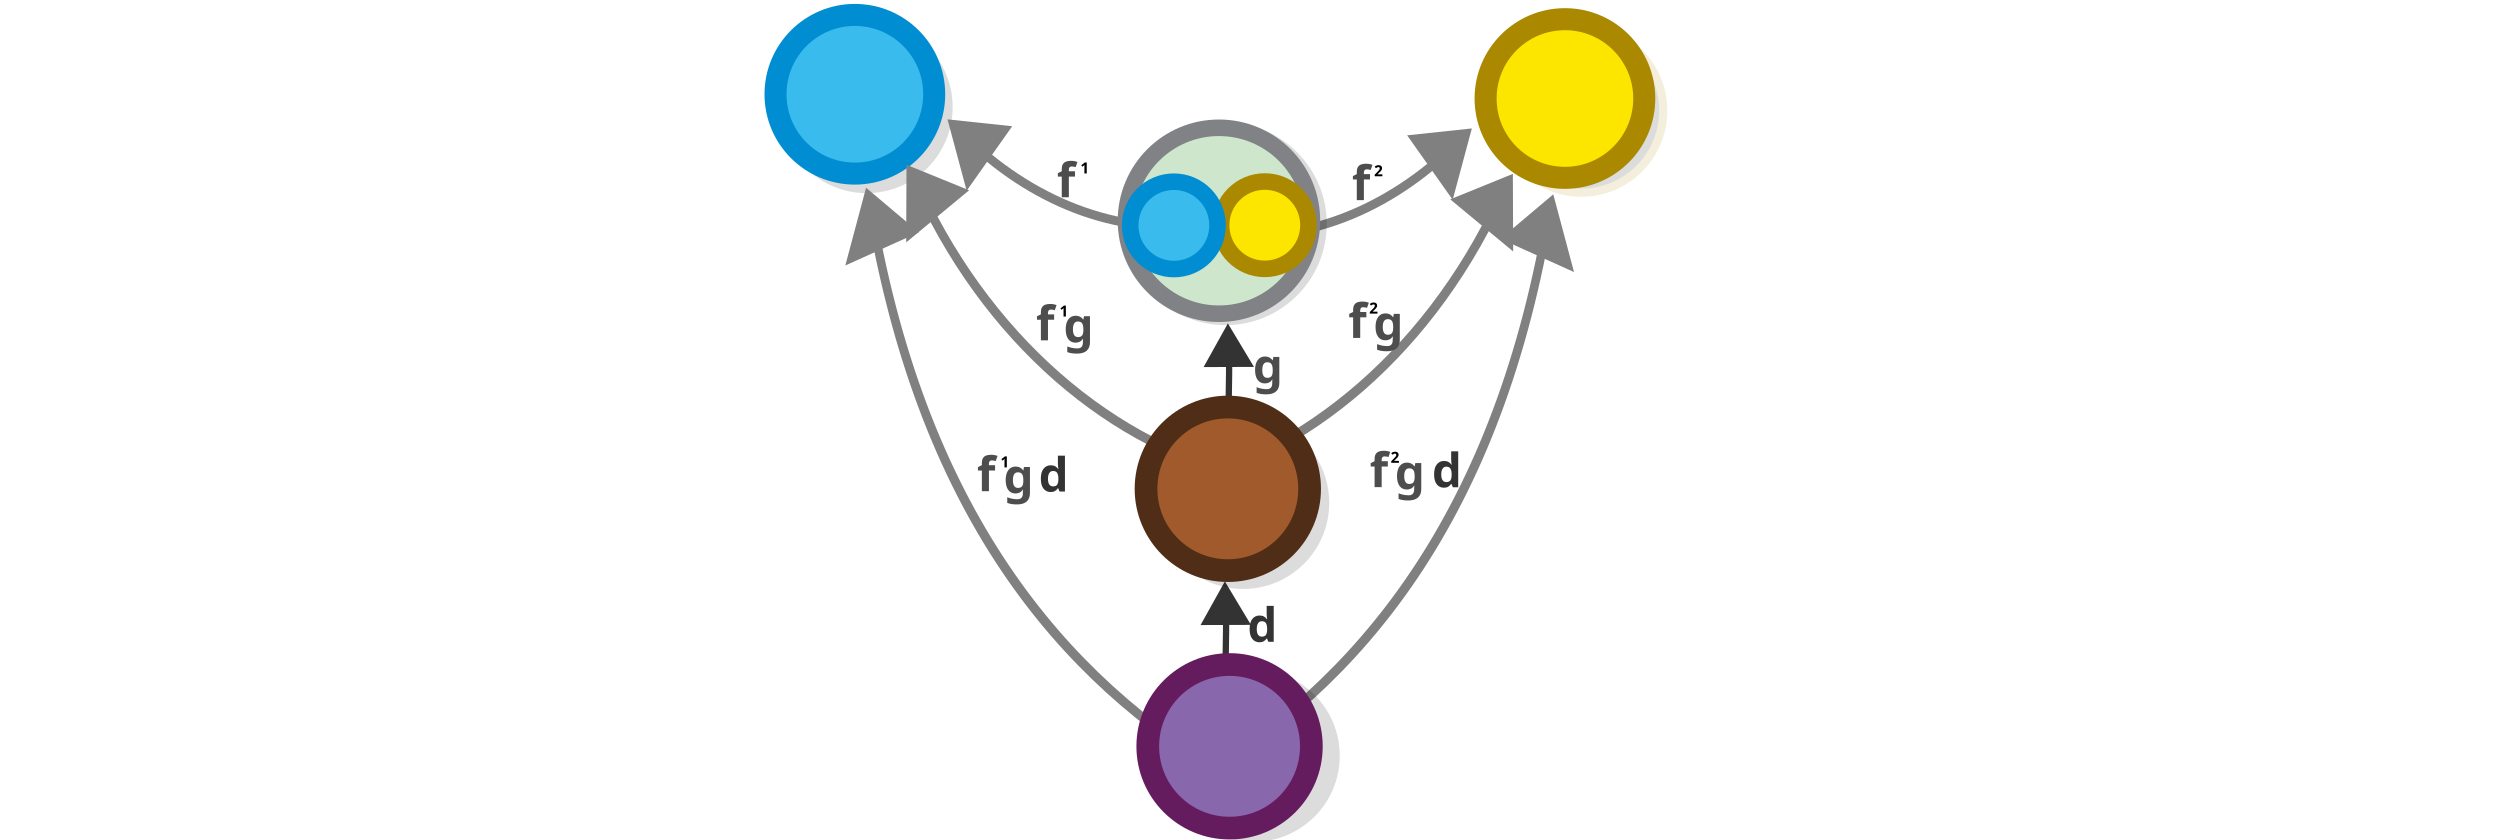
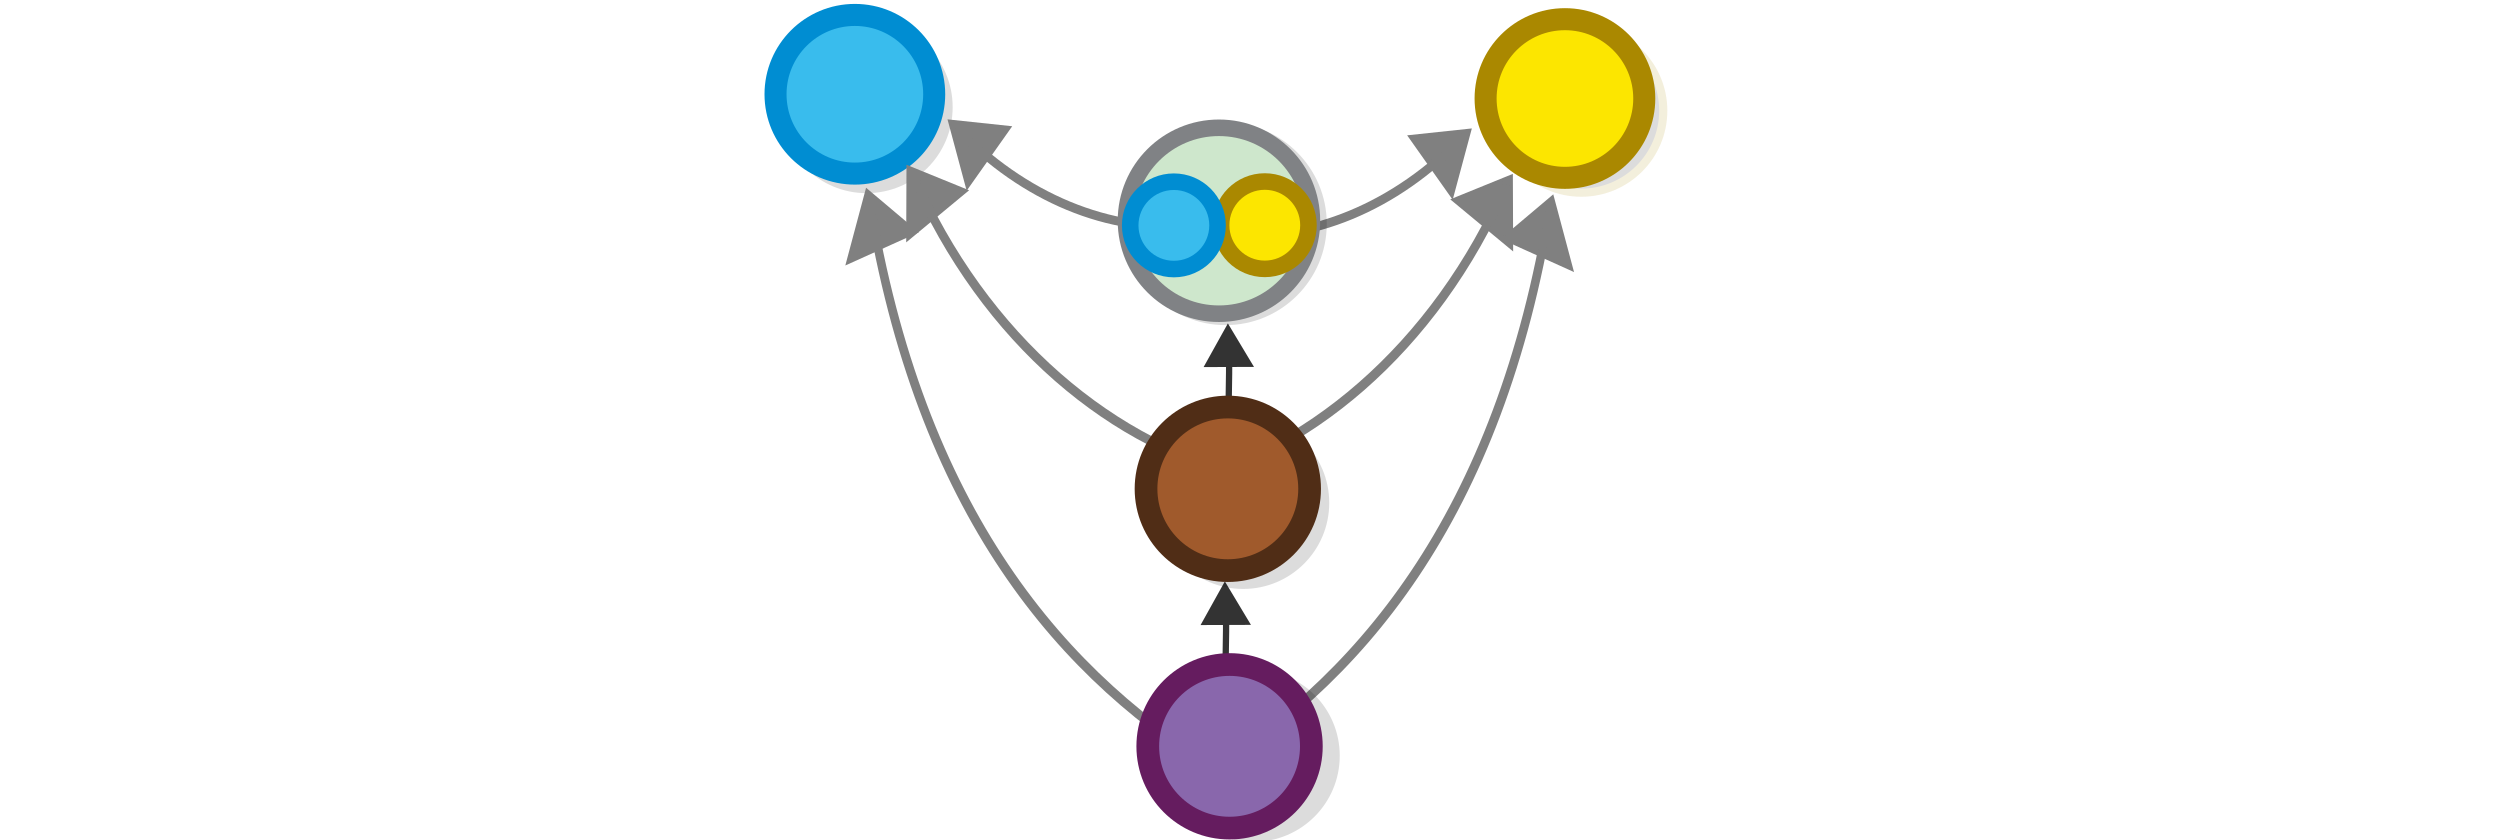
<svg xmlns="http://www.w3.org/2000/svg" viewBox="0 0 595.3 200" version="1.1" id="svg6444" width="595.3" height="200">
  <defs id="defs6448" />
  <g id="g5935" transform="matrix(0.4800918,0,0,0.4800918,284.8658,-13.84958)" style="stroke:#aa8800">
    <circle r="40.659" cy="-83.752" cx="190.941" stroke-miterlimit="10" opacity="0.14" stroke="#000000" stroke-width="4.052" id="circle6124-3" transform="scale(1,-1)" style="stroke:#aa8800" />
    <circle fill="#fce600" stroke="#ffdd00" stroke-width="10.93" stroke-miterlimit="10" cx="182.831" cy="77.709" id="circle85875" r="39.348" style="stroke:#aa8800" />
  </g>
  <g id="g5939" transform="matrix(0.4800918,0,0,0.4800918,-1.090598,-15.5529)">
    <circle r="40.659" cy="-85.519" cx="432.093" stroke-miterlimit="10" opacity="0.14" stroke="#000000" stroke-width="4.052" id="circle6124" transform="scale(1,-1)" />
    <circle fill="#39bced" stroke="#008dd2" stroke-width="10.93" stroke-miterlimit="10" cx="426.273" cy="79.148" id="circle85877" r="39.348" />
  </g>
  <g style="display:inline;fill:#dddddd;stroke:#808080;stroke-width:6.389;stroke-miterlimit:10;stroke-dasharray:none;stroke-opacity:1" id="g1482-7-0-7-1-1-7-3-5-2-8-4-0-1-6-7" transform="matrix(-0.1219011,-0.05078861,0.08913955,-0.2170634,111.9223,120.7121)">
    <g id="g25985-4-4-7-73-5" style="stroke:#808080;stroke-opacity:1" transform="translate(-10.18508,24.66739)">
      <path style="fill:#838383;fill-opacity:1;stroke:#808080;stroke-width:30.028;stroke-linecap:butt;stroke-linejoin:miter;stroke-dasharray:none;stroke-opacity:1" d="m -609.369,524.31 14.418,-35.426 36.643,26.903 z" id="path3233-5-4-8-4-4-1-3-8-2-6-3" />
      <path style="fill:none;stroke:#808080;stroke-width:9.112;stroke-opacity:1;paint-order:markers fill stroke" id="path1480-1-3-3-3-9-1-6-0-7-2-0-7-7-5-5" d="m -1000.833,520.831 c 130.904,-39.466 299.599,-40.161 461.261,-0.023" />
    </g>
  </g>
  <g style="display:inline;fill:#dddddd;stroke:#808080;stroke-width:6.389;stroke-miterlimit:10;stroke-dasharray:none;stroke-opacity:1" id="g1482-7-0-7-1-1-7-3-5-2-8-4-0-1-6-7-8" transform="matrix(-0.1077039,-0.0862517,0.147875,-0.193856,77.42562,99.9482)">
    <g id="g25985-4-4-7-73-5-9" style="stroke:#808080;stroke-opacity:1" transform="translate(-10.18508,24.66739)">
      <path style="fill:#838383;fill-opacity:1;stroke:#808080;stroke-width:30.028;stroke-linecap:butt;stroke-linejoin:miter;stroke-dasharray:none;stroke-opacity:1" d="m -609.369,524.31 14.418,-35.426 36.643,26.903 z" id="path3233-5-4-8-4-4-1-3-8-2-6-3-7" />
      <path style="fill:none;stroke:#808080;stroke-width:9.112;stroke-opacity:1;paint-order:markers fill stroke" id="path1480-1-3-3-3-9-1-6-0-7-2-0-7-7-5-5-3" d="m -1322.925,497.487 c 218.705,-61.996 512.646,-58.68 783.353,23.32" />
    </g>
  </g>
  <g style="display:inline;fill:#dddddd;stroke:#808080;stroke-width:6.389;stroke-miterlimit:10;stroke-dasharray:none;stroke-opacity:1" id="g1482-7-0-7-1-1-7-3-5-2-8-4-0-1-6-7-8-1" transform="matrix(-0.07958009,-0.1191252,0.1916807,-0.1496486,58.66761,63.67386)">
    <g id="g25985-4-4-7-73-5-9-2" style="stroke:#808080;stroke-opacity:1" transform="translate(-10.18508,24.66739)">
      <path style="fill:#838383;fill-opacity:1;stroke:#808080;stroke-width:30.028;stroke-linecap:butt;stroke-linejoin:miter;stroke-dasharray:none;stroke-opacity:1" d="m -609.369,524.31 14.418,-35.426 36.643,26.903 z" id="path3233-5-4-8-4-4-1-3-8-2-6-3-7-9" />
      <path style="fill:none;stroke:#808080;stroke-width:9.112;stroke-opacity:1;paint-order:markers fill stroke" id="path1480-1-3-3-3-9-1-6-0-7-2-0-7-7-5-5-3-3" d="m -1671.653,501.273 c 308.188,-86.494 674.236,-107.918 1132.081,19.534" />
    </g>
  </g>
  <g style="display:inline;fill:#dddddd;stroke:#808080;stroke-width:6.389;stroke-miterlimit:10;stroke-dasharray:none;stroke-opacity:1" id="g1482-7-0-7-1-1-7-3-5-2-8-4-0-1-6-7-4" transform="matrix(0.1219011,-0.05078861,-0.08913955,-0.2170634,464.1723,122.8735)">
    <g id="g25985-4-4-7-73-5-5" style="stroke:#808080;stroke-opacity:1" transform="translate(-10.18508,24.66739)">
      <path style="fill:#838383;fill-opacity:1;stroke:#808080;stroke-width:30.028;stroke-linecap:butt;stroke-linejoin:miter;stroke-dasharray:none;stroke-opacity:1" d="m -609.369,524.31 14.418,-35.426 36.643,26.903 z" id="path3233-5-4-8-4-4-1-3-8-2-6-3-2" />
      <path style="fill:none;stroke:#808080;stroke-width:9.112;stroke-opacity:1;paint-order:markers fill stroke" id="path1480-1-3-3-3-9-1-6-0-7-2-0-7-7-5-5-5" d="m -1000.833,520.831 c 130.904,-39.466 299.599,-40.161 461.261,-0.023" />
    </g>
  </g>
  <g style="display:inline;fill:#dddddd;stroke:#808080;stroke-width:6.389;stroke-miterlimit:10;stroke-dasharray:none;stroke-opacity:1" id="g1482-7-0-7-1-1-7-3-5-2-8-4-0-1-6-7-8-4" transform="matrix(0.1077039,-0.0862517,-0.147875,-0.193856,498.669,102.1097)">
    <g id="g25985-4-4-7-73-5-9-7" style="stroke:#808080;stroke-opacity:1" transform="translate(-10.18508,24.66739)">
      <path style="fill:#838383;fill-opacity:1;stroke:#808080;stroke-width:30.028;stroke-linecap:butt;stroke-linejoin:miter;stroke-dasharray:none;stroke-opacity:1" d="m -609.369,524.31 14.418,-35.426 36.643,26.903 z" id="path3233-5-4-8-4-4-1-3-8-2-6-3-7-4" />
      <path style="fill:none;stroke:#808080;stroke-width:9.112;stroke-opacity:1;paint-order:markers fill stroke" id="path1480-1-3-3-3-9-1-6-0-7-2-0-7-7-5-5-3-4" d="m -1322.925,497.487 c 218.705,-61.996 512.646,-58.68 783.353,23.32" />
    </g>
  </g>
  <g style="display:inline;fill:#dddddd;stroke:#808080;stroke-width:6.389;stroke-miterlimit:10;stroke-dasharray:none;stroke-opacity:1" id="g1482-7-0-7-1-1-7-3-5-2-8-4-0-1-6-7-8-4-6" transform="matrix(0.1077039,-0.0862517,-0.147875,-0.193856,622.8564,158.4281)">
    <g id="g25985-4-4-7-73-5-9-7-8-3" style="display:inline;fill:#4d4d4d;stroke:#333333;stroke-width:6.389;stroke-miterlimit:10;stroke-dasharray:none;stroke-opacity:1" transform="matrix(0.5255415,0.2434783,-0.7602149,0.5458412,-1153.399,752.547)">
      <path style="fill:#4d4d4d;fill-opacity:1;stroke:#333333;stroke-width:30.028;stroke-linecap:butt;stroke-linejoin:miter;stroke-dasharray:none;stroke-opacity:1" d="m -609.369,524.31 13.004,-29.446 38.057,20.923 z" id="path3233-5-4-8-4-4-1-3-8-2-6-3-7-4-8-1" />
      <path style="fill:#4d4d4d;stroke:#333333;stroke-width:9.112;stroke-opacity:1;paint-order:markers fill stroke" id="path1480-1-3-3-3-9-1-6-0-7-2-0-7-7-5-5-3-4-4-4" d="m -740.475,493.539 c 33.671,5.048 182.777,20.069 200.903,27.269" />
    </g>
  </g>
  <g style="display:inline;fill:#dddddd;stroke:#808080;stroke-width:6.389;stroke-miterlimit:10;stroke-dasharray:none;stroke-opacity:1" id="g1482-7-0-7-1-1-7-3-5-2-8-4-0-1-6-7-8-4-6-9" transform="matrix(0.1077039,-0.0862517,-0.147875,-0.193856,623.5774,96.99968)">
    <g id="g25985-4-4-7-73-5-9-7-8-3-2" style="display:inline;fill:#4d4d4d;stroke:#333333;stroke-width:6.389;stroke-miterlimit:10;stroke-dasharray:none;stroke-opacity:1" transform="matrix(0.5255415,0.2434783,-0.7602149,0.5458412,-1153.399,752.547)">
      <path style="fill:#4d4d4d;fill-opacity:1;stroke:#333333;stroke-width:30.028;stroke-linecap:butt;stroke-linejoin:miter;stroke-dasharray:none;stroke-opacity:1" d="m -609.369,524.31 13.004,-29.446 38.057,20.923 z" id="path3233-5-4-8-4-4-1-3-8-2-6-3-7-4-8-1-0" />
      <path style="fill:#4d4d4d;stroke:#333333;stroke-width:9.112;stroke-opacity:1;paint-order:markers fill stroke" id="path1480-1-3-3-3-9-1-6-0-7-2-0-7-7-5-5-3-4-4-4-6" d="m -740.475,493.539 c 33.671,5.048 182.777,20.069 200.903,27.269" />
    </g>
  </g>
  <g style="display:inline;fill:#dddddd;stroke:#808080;stroke-width:6.389;stroke-miterlimit:10;stroke-dasharray:none;stroke-opacity:1" id="g1482-7-0-7-1-1-7-3-5-2-8-4-0-1-6-7-8-1-3" transform="matrix(0.07958009,-0.1191252,-0.1916807,-0.1496486,517.427,65.24276)">
    <g id="g25985-4-4-7-73-5-9-2-0" style="stroke:#808080;stroke-opacity:1" transform="translate(-10.18508,24.66739)">
      <path style="fill:#838383;fill-opacity:1;stroke:#808080;stroke-width:30.028;stroke-linecap:butt;stroke-linejoin:miter;stroke-dasharray:none;stroke-opacity:1" d="m -609.369,524.31 14.418,-35.426 36.643,26.903 z" id="path3233-5-4-8-4-4-1-3-8-2-6-3-7-9-7" />
      <path style="fill:none;stroke:#808080;stroke-width:9.112;stroke-opacity:1;paint-order:markers fill stroke" id="path1480-1-3-3-3-9-1-6-0-7-2-0-7-7-5-5-3-3-8" d="m -1671.653,501.273 c 308.188,-86.494 674.236,-107.918 1132.081,19.534" />
    </g>
  </g>
  <g id="g5945" transform="matrix(0.474595,0,0,0.474595,147.4494,-26.80466)" style="stroke-width:8.306;stroke-dasharray:none">
    <circle r="46.642" cy="-168.809" cx="304.205" stroke-miterlimit="10" opacity="0.14" stroke="#000000" stroke-width="4.842" id="circle6116" transform="scale(1,-1)" style="stroke-width:8.306;stroke-dasharray:none" />
    <circle r="46.642" cy="-167.238" cx="300.903" stroke-miterlimit="10" fill="#cee7cc" stroke="#808285" stroke-width="4.842" id="circle6118" transform="scale(1,-1)" style="stroke-width:8.306;stroke-dasharray:none" />
    <circle fill="#fce600" stroke="#ffdd00" stroke-width="6.088" stroke-miterlimit="10" cx="323.902" cy="169.469" id="circle85875-6" r="21.916" style="stroke:#aa8800;stroke-width:8.306;stroke-dasharray:none" />
    <circle fill="#39bced" stroke="#008dd2" stroke-width="6.088" stroke-miterlimit="10" cx="278.285" cy="169.558" r="21.916" id="circle85877-2" style="stroke-width:8.306;stroke-dasharray:none" />
  </g>
  <circle cy="-119.747" cx="296.024" stroke-miterlimit="10" opacity="0.14" stroke="#000000" stroke-width="1.946" id="circle6124-9" transform="scale(1,-1)" r="19.52" />
  <circle cy="-179.961" cx="298.527" stroke-miterlimit="10" opacity="0.14" stroke="#000000" stroke-width="1.946" id="circle6124-2" transform="scale(1,-1)" r="19.52" />
  <circle fill="#8967ac" stroke="#651c5f" stroke-width="5.41" stroke-miterlimit="10" cx="292.369" cy="116.399" id="circle85883-6" style="fill:#a05a2c;stroke:#502d16" r="19.476" />
  <circle fill="#8967ac" stroke="#651c5f" stroke-width="5.41" stroke-miterlimit="10" cx="292.784" cy="177.712" id="circle85883" r="19.476" />
-   <g aria-label="g" id="text3302-7" style="font-size:13.333px;line-height:1.25;font-family:Sans;-inkscape-font-specification:'Sans, Normal';text-align:end;word-spacing:0px;text-anchor:end;fill:#4d4d4d" transform="matrix(0.8497704,0,0,0.8497704,40.45049,129.6925)">
-     <path d="m 306.887,-52.728 q 1.347,0 2.107,1.067 h 0.053 l 0.16,-0.933 h 1.68 v 7.293 q 0,1.56 -0.92,2.373 -0.92,0.813 -2.72,0.813 -0.773,0 -1.44,-0.093 -0.653,-0.093 -1.28,-0.333 v -1.587 q 1.347,0.56 2.84,0.56 1.533,0 1.533,-1.653 v -0.147 q 0,-0.227 0.013,-0.467 0.027,-0.24 0.04,-0.427 h -0.053 q -0.373,0.573 -0.893,0.827 -0.52,0.253 -1.173,0.253 -1.293,0 -2.027,-0.987 -0.72,-1 -0.72,-2.773 0,-1.787 0.747,-2.787 0.747,-1 2.053,-1 z m 0.627,1.613 q -1.4,0 -1.4,2.2 0,2.173 1.427,2.173 0.76,0 1.12,-0.427 0.373,-0.44 0.373,-1.52 v -0.24 q 0,-1.173 -0.36,-1.68 -0.36,-0.507 -1.16,-0.507 z" style="font-weight:bold;-inkscape-font-specification:'Sans Bold';fill:#4d4d4d" id="path3390" />
-   </g>
-   <g id="g3729" transform="matrix(0.8439992,0,0,0.8439992,50.07104,9.784062)">
-     <g aria-label="f" id="text3302" style="font-size:13.333px;line-height:1.25;font-family:Sans;-inkscape-font-specification:'Sans, Normal';text-align:end;word-spacing:0px;text-anchor:end;fill:#4d4d4d" transform="matrix(1.006838,0,0,1.006838,29.30842,88.26036)">
-       <path d="m 295.871,-48.887 h -1.72 v 5.787 h -1.987 v -5.787 h -1.093 v -0.96 l 1.093,-0.533 v -0.533 q 0,-0.933 0.307,-1.44 0.32,-0.52 0.893,-0.733 0.587,-0.213 1.373,-0.213 0.587,0 1.053,0.093 0.48,0.093 0.773,0.213 l -0.507,1.453 q -0.227,-0.067 -0.493,-0.12 -0.267,-0.067 -0.613,-0.067 -0.413,0 -0.613,0.253 -0.187,0.253 -0.187,0.64 v 0.453 h 1.72 z" style="font-weight:bold;-inkscape-font-specification:'Sans Bold';fill:#4d4d4d" id="path3387" />
-     </g>
-     <g aria-label="2" id="text3440-9" style="font-size:13.333px;line-height:1.25;font-family:Sans;-inkscape-font-specification:'Sans, Normal';text-align:end;word-spacing:0px;text-anchor:end" transform="matrix(0.3252468,0,0,0.3252468,239.077,57.89735)">
-       <path d="m 281.654,-60.744 h -6.653 v -1.4 l 2.387,-2.413 q 0.72,-0.747 1.16,-1.24 0.44,-0.507 0.64,-0.907 0.2,-0.413 0.2,-0.88 0,-0.573 -0.32,-0.853 -0.307,-0.28 -0.84,-0.28 -0.547,0 -1.067,0.253 -0.52,0.253 -1.093,0.72 l -1.093,-1.293 q 0.413,-0.36 0.867,-0.667 0.467,-0.307 1.067,-0.493 0.613,-0.2 1.467,-0.2 0.933,0 1.6,0.347 0.68,0.333 1.04,0.92 0.373,0.573 0.373,1.307 0,0.787 -0.32,1.44 -0.307,0.653 -0.907,1.293 -0.587,0.64 -1.427,1.413 l -1.227,1.147 v 0.093 h 4.147 z" style="font-weight:bold;-inkscape-font-specification:'Sans Bold'" id="path3478" />
-     </g>
-   </g>
-   <g id="g3723" transform="matrix(0.8439992,0,0,0.8439992,40.62083,9.904932)">
-     <g aria-label="1" id="text3440" style="font-size:13.333px;line-height:1.25;font-family:Sans;-inkscape-font-specification:'Sans, Normal';text-align:end;word-spacing:0px;text-anchor:end" transform="matrix(0.3252468,0,0,0.3252468,170.3898,51.40604)">
-       <path d="m 270.821,-43.692 h -2.013 v -5.507 q 0,-0.347 0.013,-0.907 0.027,-0.56 0.04,-0.987 -0.067,0.08 -0.293,0.293 -0.213,0.2 -0.4,0.36 l -1.093,0.88 -0.973,-1.213 3.067,-2.44 h 1.653 z" style="font-weight:bold;-inkscape-font-specification:'Sans Bold'" id="path3475" />
-     </g>
-     <g aria-label="f" id="text3302-0" style="font-size:13.333px;line-height:1.25;font-family:Sans;-inkscape-font-specification:'Sans, Normal';text-align:end;word-spacing:0px;text-anchor:end;fill:#4d4d4d" transform="matrix(1.006838,0,0,1.006838,-42.734,87.30505)">
-       <path d="m 295.871,-48.887 h -1.72 v 5.787 h -1.987 v -5.787 h -1.093 v -0.96 l 1.093,-0.533 v -0.533 q 0,-0.933 0.307,-1.44 0.32,-0.52 0.893,-0.733 0.587,-0.213 1.373,-0.213 0.587,0 1.053,0.093 0.48,0.093 0.773,0.213 l -0.507,1.453 q -0.227,-0.067 -0.493,-0.12 -0.267,-0.067 -0.613,-0.067 -0.413,0 -0.613,0.253 -0.187,0.253 -0.187,0.64 v 0.453 h 1.72 z" style="font-weight:bold;-inkscape-font-specification:'Sans Bold';fill:#4d4d4d" id="path3387-9" />
-     </g>
-   </g>
-   <g id="g3745" transform="matrix(0.8439992,0,0,0.8439992,41.5891,17.05467)">
-     <g aria-label="g" id="text3302-7-6-1" style="font-size:13.333px;line-height:1.25;font-family:Sans;-inkscape-font-specification:'Sans, Normal';text-align:end;word-spacing:0px;text-anchor:end;fill:#4d4d4d" transform="matrix(1.006838,0,0,1.006838,-54.77138,121.961)">
-       <path d="m 306.887,-52.728 q 1.347,0 2.107,1.067 h 0.053 l 0.16,-0.933 h 1.68 v 7.293 q 0,1.56 -0.92,2.373 -0.92,0.813 -2.72,0.813 -0.773,0 -1.44,-0.093 -0.653,-0.093 -1.28,-0.333 v -1.587 q 1.347,0.56 2.84,0.56 1.533,0 1.533,-1.653 v -0.147 q 0,-0.227 0.013,-0.467 0.027,-0.24 0.04,-0.427 h -0.053 q -0.373,0.573 -0.893,0.827 -0.52,0.253 -1.173,0.253 -1.293,0 -2.027,-0.987 -0.72,-1 -0.72,-2.773 0,-1.787 0.747,-2.787 0.747,-1 2.053,-1 z m 0.627,1.613 q -1.4,0 -1.4,2.2 0,2.173 1.427,2.173 0.76,0 1.12,-0.427 0.373,-0.44 0.373,-1.52 v -0.24 q 0,-1.173 -0.36,-1.68 -0.36,-0.507 -1.16,-0.507 z" style="font-weight:bold;-inkscape-font-specification:'Sans Bold';fill:#4d4d4d" id="path3390-2-8" />
-     </g>
-     <g aria-label="1" id="text3440-0" style="font-size:13.333px;line-height:1.25;font-family:Sans;-inkscape-font-specification:'Sans, Normal';text-align:end;word-spacing:0px;text-anchor:end" transform="matrix(0.3252468,0,0,0.3252468,163.355,83.31448)">
-       <path d="m 270.821,-43.692 h -2.013 v -5.507 q 0,-0.347 0.013,-0.907 0.027,-0.56 0.04,-0.987 -0.067,0.08 -0.293,0.293 -0.213,0.2 -0.4,0.36 l -1.093,0.88 -0.973,-1.213 3.067,-2.44 h 1.653 z" style="font-weight:bold;-inkscape-font-specification:'Sans Bold'" id="path3475-6" />
-     </g>
-     <g aria-label="f" id="text3302-0-2" style="font-size:13.333px;line-height:1.25;font-family:Sans;-inkscape-font-specification:'Sans, Normal';text-align:end;word-spacing:0px;text-anchor:end;fill:#4d4d4d" transform="matrix(1.006838,0,0,1.006838,-49.76882,119.2135)">
-       <path d="m 295.871,-48.887 h -1.72 v 5.787 h -1.987 v -5.787 h -1.093 v -0.96 l 1.093,-0.533 v -0.533 q 0,-0.933 0.307,-1.44 0.32,-0.52 0.893,-0.733 0.587,-0.213 1.373,-0.213 0.587,0 1.053,0.093 0.48,0.093 0.773,0.213 l -0.507,1.453 q -0.227,-0.067 -0.493,-0.12 -0.267,-0.067 -0.613,-0.067 -0.413,0 -0.613,0.253 -0.187,0.253 -0.187,0.64 v 0.453 h 1.72 z" style="font-weight:bold;-inkscape-font-specification:'Sans Bold';fill:#4d4d4d" id="path3387-9-6" />
-     </g>
-   </g>
-   <g id="g3745-7" transform="matrix(0.8439992,0,0,0.8439992,27.53009,52.96746)">
-     <g aria-label="g" id="text3302-7-6-1-9" style="font-size:13.333px;line-height:1.25;font-family:Sans;-inkscape-font-specification:'Sans, Normal';text-align:end;word-spacing:0px;text-anchor:end;fill:#4d4d4d" transform="matrix(1.006838,0,0,1.006838,-55.05041,121.9608)">
-       <path d="m 306.887,-52.728 q 1.347,0 2.107,1.067 h 0.053 l 0.16,-0.933 h 1.68 v 7.293 q 0,1.56 -0.92,2.373 -0.92,0.813 -2.72,0.813 -0.773,0 -1.44,-0.093 -0.653,-0.093 -1.28,-0.333 v -1.587 q 1.347,0.56 2.84,0.56 1.533,0 1.533,-1.653 v -0.147 q 0,-0.227 0.013,-0.467 0.027,-0.24 0.04,-0.427 h -0.053 q -0.373,0.573 -0.893,0.827 -0.52,0.253 -1.173,0.253 -1.293,0 -2.027,-0.987 -0.72,-1 -0.72,-2.773 0,-1.787 0.747,-2.787 0.747,-1 2.053,-1 z m 0.627,1.613 q -1.4,0 -1.4,2.2 0,2.173 1.427,2.173 0.76,0 1.12,-0.427 0.373,-0.44 0.373,-1.52 v -0.24 q 0,-1.173 -0.36,-1.68 -0.36,-0.507 -1.16,-0.507 z" style="font-weight:bold;-inkscape-font-specification:'Sans Bold';fill:#4d4d4d" id="path3390-2-8-2" />
-     </g>
-     <g aria-label="1" id="text3440-0-0" style="font-size:13.333px;line-height:1.25;font-family:Sans;-inkscape-font-specification:'Sans, Normal';text-align:end;word-spacing:0px;text-anchor:end" transform="matrix(0.3252468,0,0,0.3252468,163.355,83.31448)">
-       <path d="m 270.821,-43.692 h -2.013 v -5.507 q 0,-0.347 0.013,-0.907 0.027,-0.56 0.04,-0.987 -0.067,0.08 -0.293,0.293 -0.213,0.2 -0.4,0.36 l -1.093,0.88 -0.973,-1.213 3.067,-2.44 h 1.653 z" style="font-weight:bold;-inkscape-font-specification:'Sans Bold'" id="path3475-6-2" />
-     </g>
-     <g aria-label="f" id="text3302-0-2-3" style="font-size:13.333px;line-height:1.25;font-family:Sans;-inkscape-font-specification:'Sans, Normal';text-align:end;word-spacing:0px;text-anchor:end;fill:#4d4d4d" transform="matrix(1.006838,0,0,1.006838,-49.76882,119.2135)">
-       <path d="m 295.871,-48.887 h -1.72 v 5.787 h -1.987 v -5.787 h -1.093 v -0.96 l 1.093,-0.533 v -0.533 q 0,-0.933 0.307,-1.44 0.32,-0.52 0.893,-0.733 0.587,-0.213 1.373,-0.213 0.587,0 1.053,0.093 0.48,0.093 0.773,0.213 l -0.507,1.453 q -0.227,-0.067 -0.493,-0.12 -0.267,-0.067 -0.613,-0.067 -0.413,0 -0.613,0.253 -0.187,0.253 -0.187,0.64 v 0.453 h 1.72 z" style="font-weight:bold;-inkscape-font-specification:'Sans Bold';fill:#4d4d4d" id="path3387-9-6-7" />
-     </g>
-   </g>
-   <g id="g3737" transform="matrix(0.8439992,0,0,0.8439992,50.67802,14.02503)">
-     <g aria-label="f" id="text3302-3" style="font-size:13.333px;line-height:1.25;font-family:Sans;-inkscape-font-specification:'Sans, Normal';text-align:end;word-spacing:0px;text-anchor:end;fill:#4d4d4d" transform="matrix(1.006838,0,0,1.006838,27.55521,122.127)">
-       <path d="m 295.871,-48.887 h -1.72 v 5.787 h -1.987 v -5.787 h -1.093 v -0.96 l 1.093,-0.533 v -0.533 q 0,-0.933 0.307,-1.44 0.32,-0.52 0.893,-0.733 0.587,-0.213 1.373,-0.213 0.587,0 1.053,0.093 0.48,0.093 0.773,0.213 l -0.507,1.453 q -0.227,-0.067 -0.493,-0.12 -0.267,-0.067 -0.613,-0.067 -0.413,0 -0.613,0.253 -0.187,0.253 -0.187,0.64 v 0.453 h 1.72 z" style="font-weight:bold;-inkscape-font-specification:'Sans Bold';fill:#4d4d4d" id="path3387-5" />
-     </g>
-     <g aria-label="g" id="text3302-7-6" style="font-size:13.333px;line-height:1.25;font-family:Sans;-inkscape-font-specification:'Sans, Normal';text-align:end;word-spacing:0px;text-anchor:end;fill:#4d4d4d" transform="matrix(1.006838,0,0,1.006838,21.871,124.8883)">
-       <path d="m 306.887,-52.728 q 1.347,0 2.107,1.067 h 0.053 l 0.16,-0.933 h 1.68 v 7.293 q 0,1.56 -0.92,2.373 -0.92,0.813 -2.72,0.813 -0.773,0 -1.44,-0.093 -0.653,-0.093 -1.28,-0.333 v -1.587 q 1.347,0.56 2.84,0.56 1.533,0 1.533,-1.653 v -0.147 q 0,-0.227 0.013,-0.467 0.027,-0.24 0.04,-0.427 h -0.053 q -0.373,0.573 -0.893,0.827 -0.52,0.253 -1.173,0.253 -1.293,0 -2.027,-0.987 -0.72,-1 -0.72,-2.773 0,-1.787 0.747,-2.787 0.747,-1 2.053,-1 z m 0.627,1.613 q -1.4,0 -1.4,2.2 0,2.173 1.427,2.173 0.76,0 1.12,-0.427 0.373,-0.44 0.373,-1.52 v -0.24 q 0,-1.173 -0.36,-1.68 -0.36,-0.507 -1.16,-0.507 z" style="font-weight:bold;-inkscape-font-specification:'Sans Bold';fill:#4d4d4d" id="path3390-2" />
-     </g>
-     <g aria-label="2" id="text3440-9-2" style="font-size:13.333px;line-height:1.25;font-family:Sans;-inkscape-font-specification:'Sans, Normal';text-align:end;word-spacing:0px;text-anchor:end" transform="matrix(0.3252468,0,0,0.3252468,236.9711,91.61955)">
-       <path d="m 281.654,-60.744 h -6.653 v -1.4 l 2.387,-2.413 q 0.72,-0.747 1.16,-1.24 0.44,-0.507 0.64,-0.907 0.2,-0.413 0.2,-0.88 0,-0.573 -0.32,-0.853 -0.307,-0.28 -0.84,-0.28 -0.547,0 -1.067,0.253 -0.52,0.253 -1.093,0.72 l -1.093,-1.293 q 0.413,-0.36 0.867,-0.667 0.467,-0.307 1.067,-0.493 0.613,-0.2 1.467,-0.2 0.933,0 1.6,0.347 0.68,0.333 1.04,0.92 0.373,0.573 0.373,1.307 0,0.787 -0.32,1.44 -0.307,0.653 -0.907,1.293 -0.587,0.64 -1.427,1.413 l -1.227,1.147 v 0.093 h 4.147 z" style="font-weight:bold;-inkscape-font-specification:'Sans Bold'" id="path3478-7" />
-     </g>
-   </g>
-   <g id="g3737-2" transform="matrix(0.8439992,0,0,0.8439992,55.78872,49.55315)">
-     <g aria-label="f" id="text3302-3-2" style="font-size:13.333px;line-height:1.25;font-family:Sans;-inkscape-font-specification:'Sans, Normal';text-align:end;word-spacing:0px;text-anchor:end;fill:#4d4d4d" transform="matrix(1.006838,0,0,1.006838,27.55521,122.127)">
-       <path d="m 295.871,-48.887 h -1.72 v 5.787 h -1.987 v -5.787 h -1.093 v -0.96 l 1.093,-0.533 v -0.533 q 0,-0.933 0.307,-1.44 0.32,-0.52 0.893,-0.733 0.587,-0.213 1.373,-0.213 0.587,0 1.053,0.093 0.48,0.093 0.773,0.213 l -0.507,1.453 q -0.227,-0.067 -0.493,-0.12 -0.267,-0.067 -0.613,-0.067 -0.413,0 -0.613,0.253 -0.187,0.253 -0.187,0.64 v 0.453 h 1.72 z" style="font-weight:bold;-inkscape-font-specification:'Sans Bold';fill:#4d4d4d" id="path3387-5-8" />
-     </g>
-     <g aria-label="g" id="text3302-7-6-9" style="font-size:13.333px;line-height:1.25;font-family:Sans;-inkscape-font-specification:'Sans, Normal';text-align:end;word-spacing:0px;text-anchor:end;fill:#4d4d4d" transform="matrix(1.006838,0,0,1.006838,21.871,124.8883)">
-       <path d="m 306.887,-52.728 q 1.347,0 2.107,1.067 h 0.053 l 0.16,-0.933 h 1.68 v 7.293 q 0,1.56 -0.92,2.373 -0.92,0.813 -2.72,0.813 -0.773,0 -1.44,-0.093 -0.653,-0.093 -1.28,-0.333 v -1.587 q 1.347,0.56 2.84,0.56 1.533,0 1.533,-1.653 v -0.147 q 0,-0.227 0.013,-0.467 0.027,-0.24 0.04,-0.427 h -0.053 q -0.373,0.573 -0.893,0.827 -0.52,0.253 -1.173,0.253 -1.293,0 -2.027,-0.987 -0.72,-1 -0.72,-2.773 0,-1.787 0.747,-2.787 0.747,-1 2.053,-1 z m 0.627,1.613 q -1.4,0 -1.4,2.2 0,2.173 1.427,2.173 0.76,0 1.12,-0.427 0.373,-0.44 0.373,-1.52 v -0.24 q 0,-1.173 -0.36,-1.68 -0.36,-0.507 -1.16,-0.507 z" style="font-weight:bold;-inkscape-font-specification:'Sans Bold';fill:#4d4d4d" id="path3390-2-7" />
-     </g>
-     <g aria-label="2" id="text3440-9-2-3" style="font-size:13.333px;line-height:1.25;font-family:Sans;-inkscape-font-specification:'Sans, Normal';text-align:end;word-spacing:0px;text-anchor:end" transform="matrix(0.3252468,0,0,0.3252468,236.9711,91.61955)">
-       <path d="m 281.654,-60.744 h -6.653 v -1.4 l 2.387,-2.413 q 0.72,-0.747 1.16,-1.24 0.44,-0.507 0.64,-0.907 0.2,-0.413 0.2,-0.88 0,-0.573 -0.32,-0.853 -0.307,-0.28 -0.84,-0.28 -0.547,0 -1.067,0.253 -0.52,0.253 -1.093,0.72 l -1.093,-1.293 q 0.413,-0.36 0.867,-0.667 0.467,-0.307 1.067,-0.493 0.613,-0.2 1.467,-0.2 0.933,0 1.6,0.347 0.68,0.333 1.04,0.92 0.373,0.573 0.373,1.307 0,0.787 -0.32,1.44 -0.307,0.653 -0.907,1.293 -0.587,0.64 -1.427,1.413 l -1.227,1.147 v 0.093 h 4.147 z" style="font-weight:bold;-inkscape-font-specification:'Sans Bold'" id="path3478-7-6" />
-     </g>
-   </g>
-   <g aria-label="d" id="text3714" style="font-size:13.333px;line-height:1.25;font-family:Sans;-inkscape-font-specification:'Sans, Normal';text-align:end;word-spacing:0px;text-anchor:end;fill:#333333" transform="matrix(0.8439992,0,0,0.8439992,96.42082,254.3434)">
-     <path d="m 241.059,-120.151 q -1.213,0 -1.987,-0.947 -0.76,-0.96 -0.76,-2.813 0,-1.867 0.773,-2.827 0.773,-0.96 2.027,-0.96 0.787,0 1.293,0.307 0.507,0.307 0.8,0.76 h 0.067 q -0.04,-0.213 -0.093,-0.613 -0.053,-0.413 -0.053,-0.84 v -2.333 h 1.987 v 10.133 h -1.52 l -0.387,-0.947 h -0.08 q -0.293,0.453 -0.787,0.773 -0.493,0.307 -1.28,0.307 z m 0.693,-1.587 q 0.827,0 1.16,-0.48 0.333,-0.493 0.347,-1.467 v -0.213 q 0,-1.067 -0.333,-1.627 -0.32,-0.56 -1.2,-0.56 -0.653,0 -1.027,0.573 -0.373,0.56 -0.373,1.627 0,1.067 0.373,1.613 0.373,0.533 1.053,0.533 z" style="font-weight:bold;-inkscape-font-specification:'Sans Bold'" id="path3716" />
-   </g>
-   <g aria-label="d" id="text3714-5" style="font-size:13.333px;line-height:1.25;font-family:Sans;-inkscape-font-specification:'Sans, Normal';text-align:end;word-spacing:0px;text-anchor:end;fill:#333333" transform="matrix(0.8439992,0,0,0.8439992,46.70923,218.5697)">
-     <path d="m 241.059,-120.151 q -1.213,0 -1.987,-0.947 -0.76,-0.96 -0.76,-2.813 0,-1.867 0.773,-2.827 0.773,-0.96 2.027,-0.96 0.787,0 1.293,0.307 0.507,0.307 0.8,0.76 h 0.067 q -0.04,-0.213 -0.093,-0.613 -0.053,-0.413 -0.053,-0.84 v -2.333 h 1.987 v 10.133 h -1.52 l -0.387,-0.947 h -0.08 q -0.293,0.453 -0.787,0.773 -0.493,0.307 -1.28,0.307 z m 0.693,-1.587 q 0.827,0 1.16,-0.48 0.333,-0.493 0.347,-1.467 v -0.213 q 0,-1.067 -0.333,-1.627 -0.32,-0.56 -1.2,-0.56 -0.653,0 -1.027,0.573 -0.373,0.56 -0.373,1.627 0,1.067 0.373,1.613 0.373,0.533 1.053,0.533 z" style="font-weight:bold;-inkscape-font-specification:'Sans Bold'" id="path3716-9" />
-   </g>
-   <g aria-label="d" id="text3714-5-1" style="font-size:13.333px;line-height:1.25;font-family:Sans;-inkscape-font-specification:'Sans, Normal';text-align:end;word-spacing:0px;text-anchor:end;fill:#333333" transform="matrix(0.8439992,0,0,0.8439992,140.354,217.5396)">
-     <path d="m 241.059,-120.151 q -1.213,0 -1.987,-0.947 -0.76,-0.96 -0.76,-2.813 0,-1.867 0.773,-2.827 0.773,-0.96 2.027,-0.96 0.787,0 1.293,0.307 0.507,0.307 0.8,0.76 h 0.067 q -0.04,-0.213 -0.093,-0.613 -0.053,-0.413 -0.053,-0.84 v -2.333 h 1.987 v 10.133 h -1.52 l -0.387,-0.947 h -0.08 q -0.293,0.453 -0.787,0.773 -0.493,0.307 -1.28,0.307 z m 0.693,-1.587 q 0.827,0 1.16,-0.48 0.333,-0.493 0.347,-1.467 v -0.213 q 0,-1.067 -0.333,-1.627 -0.32,-0.56 -1.2,-0.56 -0.653,0 -1.027,0.573 -0.373,0.56 -0.373,1.627 0,1.067 0.373,1.613 0.373,0.533 1.053,0.533 z" style="font-weight:bold;-inkscape-font-specification:'Sans Bold'" id="path3716-9-2" />
-   </g>
</svg>
